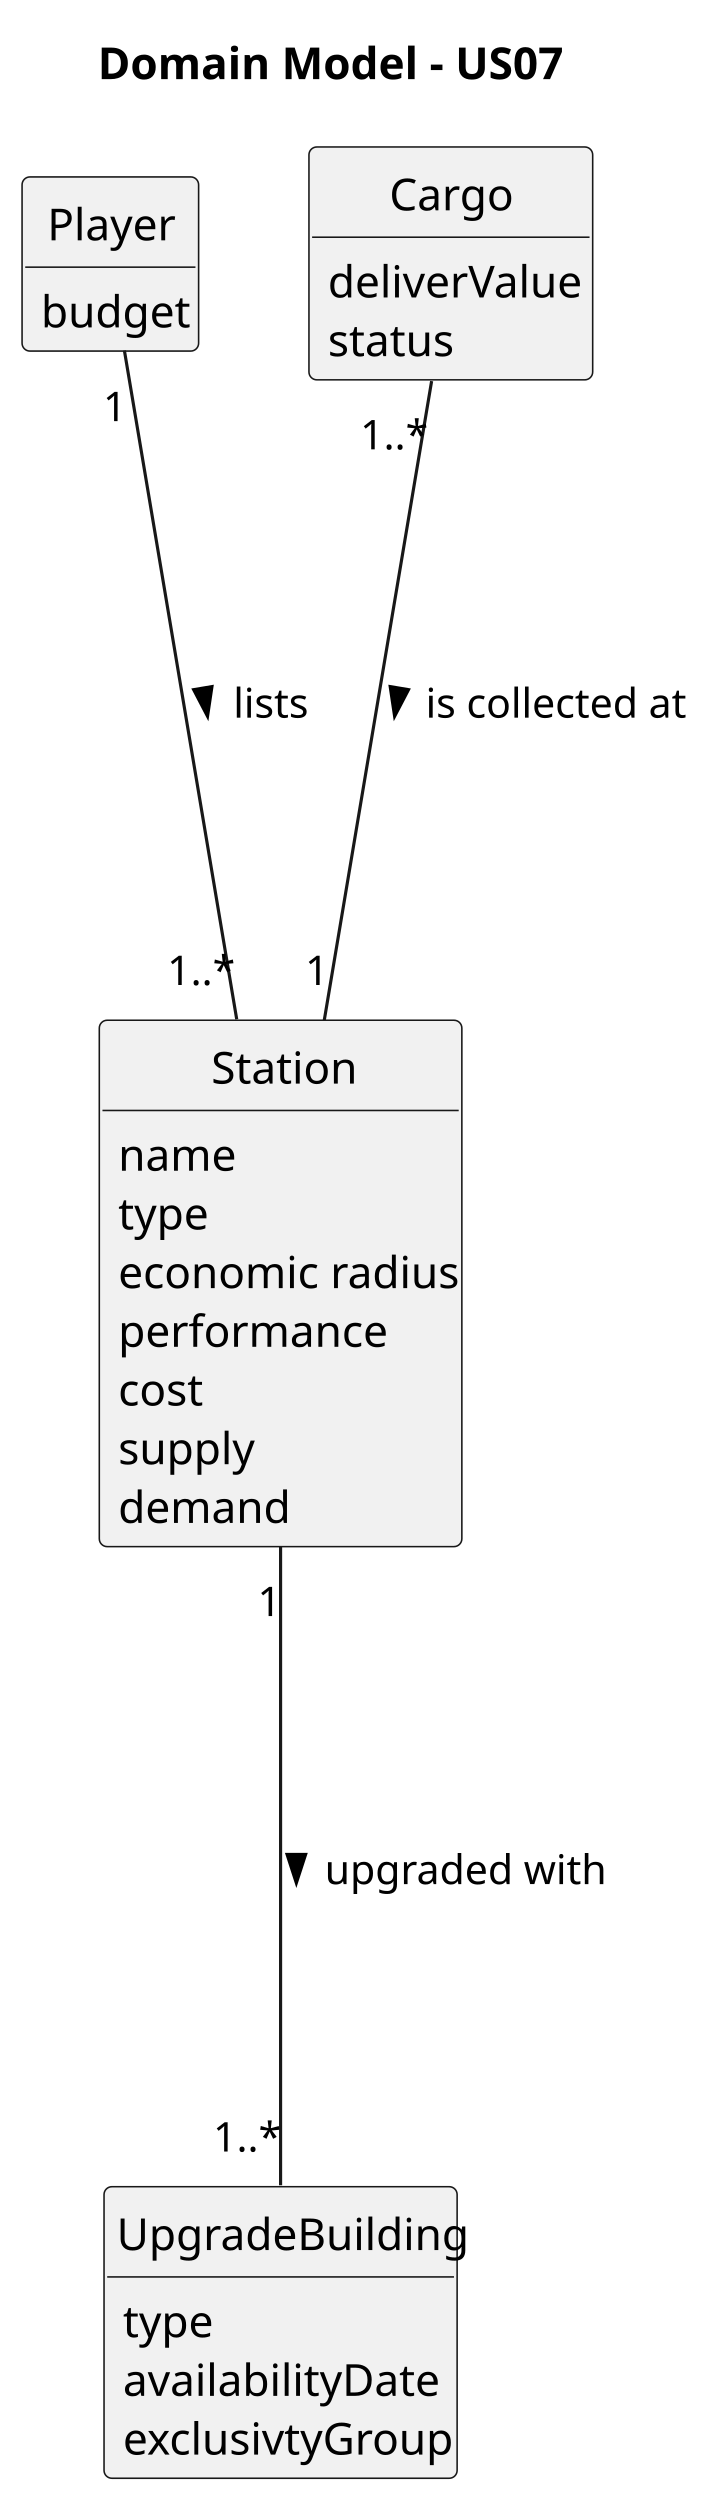
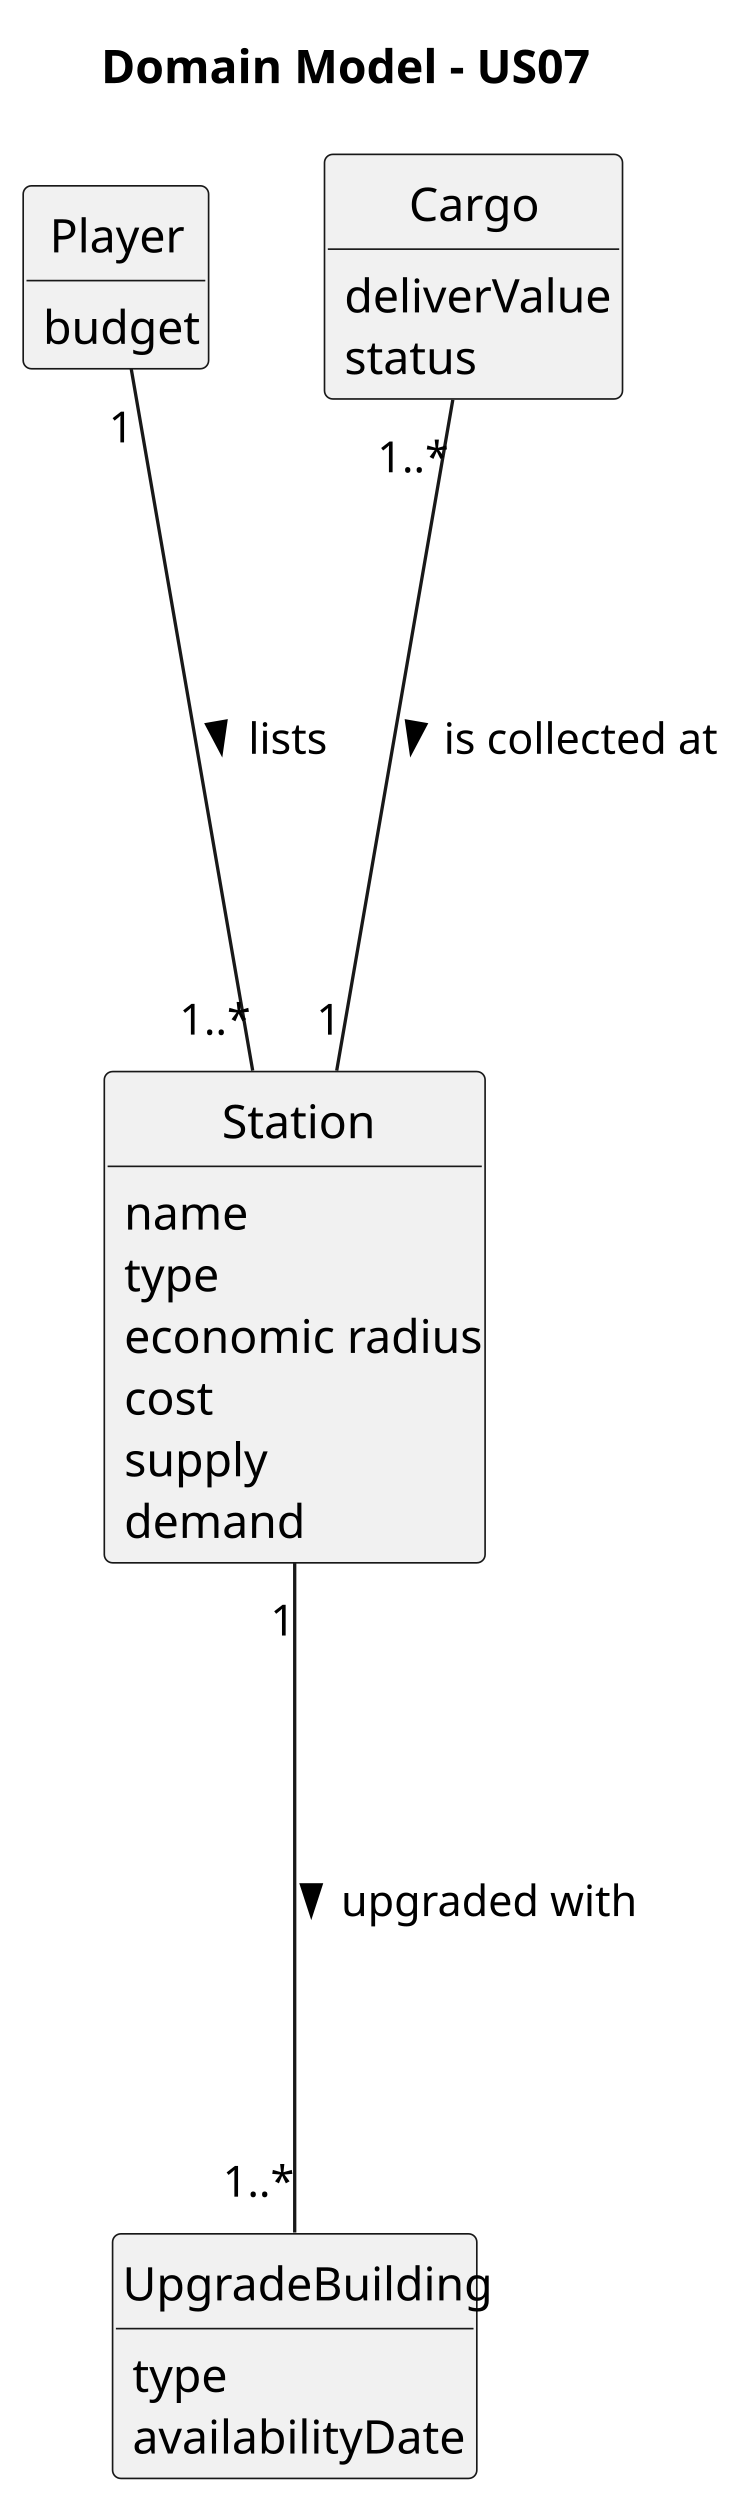
- <svg xmlns="http://www.w3.org/2000/svg" contentStyleType="text/css" height="793px" preserveAspectRatio="none" style="width:224px;height:793px;background:#FFFFFF;" version="1.1" viewBox="0 0 224 793" width="224px" zoomAndPan="magnify">
+ <svg xmlns="http://www.w3.org/2000/svg" contentStyleType="text/css" height="755px" preserveAspectRatio="none" style="width:223px;height:755px;background:#FFFFFF;" version="1.1" viewBox="0 0 223 755" width="223px" zoomAndPan="magnify">
  <defs />
  <g>
-     <text fill="#000000" font-family="sans-serif" font-size="14" font-weight="bold" lengthAdjust="spacing" textLength="148" x="31" y="25.107">Domain Model - US07</text>
+     <text fill="#000000" font-family="sans-serif" font-size="14" font-weight="bold" lengthAdjust="spacing" textLength="148" x="30.5" y="25.107">Domain Model - US07</text>
    <g id="elem_Station">
-       <rect codeLine="11" fill="#F1F1F1" height="166.969" id="Station" rx="2.5" ry="2.5" style="stroke:#181818;stroke-width:0.5;" width="115" x="31.5" y="323.621" />
+       <rect codeLine="11" fill="#F1F1F1" height="148.348" id="Station" rx="2.5" ry="2.5" style="stroke:#181818;stroke-width:0.5;" width="115" x="31.5" y="323.621" />
      <text fill="#000000" font-family="sans-serif" font-size="14" lengthAdjust="spacing" textLength="44" x="67" y="343.728">Station</text>
      <line style="stroke:#181818;stroke-width:0.5;" x1="32.5" x2="145.5" y1="352.242" y2="352.242" />
      <text fill="#000000" font-family="sans-serif" font-size="14" lengthAdjust="spacing" textLength="35" x="37.5" y="371.35">name</text>
      <text fill="#000000" font-family="sans-serif" font-size="14" lengthAdjust="spacing" textLength="27" x="37.5" y="389.971">type</text>
      <text fill="#000000" font-family="sans-serif" font-size="14" lengthAdjust="spacing" textLength="103" x="37.5" y="408.592">economic radius</text>
-       <text fill="#000000" font-family="sans-serif" font-size="14" lengthAdjust="spacing" textLength="80" x="37.5" y="427.213">performance</text>
-       <text fill="#000000" font-family="sans-serif" font-size="14" lengthAdjust="spacing" textLength="26" x="37.5" y="445.834">cost</text>
-       <text fill="#000000" font-family="sans-serif" font-size="14" lengthAdjust="spacing" textLength="41" x="37.5" y="464.455">supply</text>
-       <text fill="#000000" font-family="sans-serif" font-size="14" lengthAdjust="spacing" textLength="51" x="37.5" y="483.076">demand</text>
+       <text fill="#000000" font-family="sans-serif" font-size="14" lengthAdjust="spacing" textLength="26" x="37.5" y="427.213">cost</text>
+       <text fill="#000000" font-family="sans-serif" font-size="14" lengthAdjust="spacing" textLength="41" x="37.5" y="445.834">supply</text>
+       <text fill="#000000" font-family="sans-serif" font-size="14" lengthAdjust="spacing" textLength="51" x="37.5" y="464.455">demand</text>
    </g>
    <g id="elem_UpgradeBuilding">
-       <rect codeLine="21" fill="#F1F1F1" height="92.484" id="UpgradeBuilding" rx="2.5" ry="2.5" style="stroke:#181818;stroke-width:0.5;" width="112" x="33" y="693.621" />
-       <text fill="#000000" font-family="sans-serif" font-size="14" lengthAdjust="spacing" textLength="104" x="37" y="713.729">UpgradeBuilding</text>
-       <line style="stroke:#181818;stroke-width:0.5;" x1="34" x2="144" y1="722.242" y2="722.242" />
-       <text fill="#000000" font-family="sans-serif" font-size="14" lengthAdjust="spacing" textLength="27" x="39" y="741.35">type</text>
-       <text fill="#000000" font-family="sans-serif" font-size="14" lengthAdjust="spacing" textLength="95" x="39" y="759.971">availabilityDate</text>
-       <text fill="#000000" font-family="sans-serif" font-size="14" lengthAdjust="spacing" textLength="100" x="39" y="778.592">exclusivtyGroup</text>
+       <rect codeLine="20" fill="#F1F1F1" height="73.863" id="UpgradeBuilding" rx="2.5" ry="2.5" style="stroke:#181818;stroke-width:0.5;" width="110" x="34" y="674.621" />
+       <text fill="#000000" font-family="sans-serif" font-size="14" lengthAdjust="spacing" textLength="104" x="37" y="694.729">UpgradeBuilding</text>
+       <line style="stroke:#181818;stroke-width:0.5;" x1="35" x2="143" y1="703.242" y2="703.242" />
+       <text fill="#000000" font-family="sans-serif" font-size="14" lengthAdjust="spacing" textLength="27" x="40" y="722.35">type</text>
+       <text fill="#000000" font-family="sans-serif" font-size="14" lengthAdjust="spacing" textLength="95" x="40" y="740.971">availabilityDate</text>
    </g>
    <g id="elem_Player">
-       <rect codeLine="28" fill="#F1F1F1" height="55.242" id="Player" rx="2.5" ry="2.5" style="stroke:#181818;stroke-width:0.5;" width="56" x="7" y="56.121" />
+       <rect codeLine="26" fill="#F1F1F1" height="55.242" id="Player" rx="2.5" ry="2.5" style="stroke:#181818;stroke-width:0.5;" width="56" x="7" y="56.121" />
      <text fill="#000000" font-family="sans-serif" font-size="14" lengthAdjust="spacing" textLength="40" x="15" y="76.228">Player</text>
      <line style="stroke:#181818;stroke-width:0.5;" x1="8" x2="62" y1="84.742" y2="84.742" />
      <text fill="#000000" font-family="sans-serif" font-size="14" lengthAdjust="spacing" textLength="44" x="13" y="103.85">budget</text>
    </g>
    <g id="elem_Cargo">
-       <rect codeLine="32" fill="#F1F1F1" height="73.863" id="Cargo" rx="2.5" ry="2.5" style="stroke:#181818;stroke-width:0.5;" width="90" x="98" y="46.621" />
+       <rect codeLine="30" fill="#F1F1F1" height="73.863" id="Cargo" rx="2.5" ry="2.5" style="stroke:#181818;stroke-width:0.5;" width="90" x="98" y="46.621" />
      <text fill="#000000" font-family="sans-serif" font-size="14" lengthAdjust="spacing" textLength="39" x="123.5" y="66.728">Cargo</text>
      <line style="stroke:#181818;stroke-width:0.5;" x1="99" x2="187" y1="75.242" y2="75.242" />
      <text fill="#000000" font-family="sans-serif" font-size="14" lengthAdjust="spacing" textLength="78" x="104" y="94.35">deliverValue</text>
      <text fill="#000000" font-family="sans-serif" font-size="14" lengthAdjust="spacing" textLength="38" x="104" y="112.971">status</text>
    </g>
    <g id="link_Station_UpgradeBuilding">
-       <path codeLine="37" d="M89,490.671 C89,554.721 89,641.101 89,693.171 " fill="none" id="Station-UpgradeBuilding" style="stroke:#181818;stroke-width:1.0;" />
-       <polygon fill="#000000" points="94,597.267,96.939,588.221,91.061,588.221,94,597.267" style="stroke:#000000;stroke-width:1.0;" />
-       <text fill="#000000" font-family="sans-serif" font-size="13" lengthAdjust="spacing" textLength="80" x="103" y="597.649">upgraded with</text>
-       <text fill="#000000" font-family="sans-serif" font-size="13" lengthAdjust="spacing" textLength="7" x="81.699" y="512.624">1</text>
-       <text fill="#000000" font-family="sans-serif" font-size="13" lengthAdjust="spacing" textLength="20" x="67.594" y="682.458">1..*</text>
+       <path codeLine="35" d="M89,471.771 C89,535.351 89,624.801 89,674.221 " fill="none" id="Station-UpgradeBuilding" style="stroke:#181818;stroke-width:1.0;" />
+       <polygon fill="#000000" points="94,578.267,96.939,569.221,91.061,569.221,94,578.267" style="stroke:#000000;stroke-width:1.0;" />
+       <text fill="#000000" font-family="sans-serif" font-size="13" lengthAdjust="spacing" textLength="80" x="103" y="578.649">upgraded with</text>
+       <text fill="#000000" font-family="sans-serif" font-size="13" lengthAdjust="spacing" textLength="7" x="81.656" y="493.933">1</text>
+       <text fill="#000000" font-family="sans-serif" font-size="13" lengthAdjust="spacing" textLength="20" x="67.281" y="663.397">1..*</text>
    </g>
    <g id="link_Player_Station">
-       <path codeLine="38" d="M39.46,111.201 C47.18,157.161 63.33,253.281 75.09,323.331 " fill="none" id="Player-Station" style="stroke:#181818;stroke-width:1.0;" />
-       <polygon fill="#000000" points="65.828,227.197,67.228,217.791,61.432,218.764,65.828,227.197" style="stroke:#000000;stroke-width:1.0;" />
-       <text fill="#000000" font-family="sans-serif" font-size="13" lengthAdjust="spacing" textLength="24" x="74" y="227.649">lists</text>
-       <text fill="#000000" font-family="sans-serif" font-size="13" lengthAdjust="spacing" textLength="7" x="32.682" y="133.579">1</text>
-       <text fill="#000000" font-family="sans-serif" font-size="13" lengthAdjust="spacing" textLength="20" x="53.035" y="312.442">1..*</text>
+       <path codeLine="36" d="M39.6,111.221 C47.65,157.711 64.54,255.281 76.31,323.321 " fill="none" id="Player-Station" style="stroke:#181818;stroke-width:1.0;" />
+       <polygon fill="#000000" points="66.853,227.193,68.206,217.78,62.414,218.782,66.853,227.193" style="stroke:#000000;stroke-width:1.0;" />
+       <text fill="#000000" font-family="sans-serif" font-size="13" lengthAdjust="spacing" textLength="24" x="75" y="227.649">lists</text>
+       <text fill="#000000" font-family="sans-serif" font-size="13" lengthAdjust="spacing" textLength="7" x="32.854" y="133.603">1</text>
+       <text fill="#000000" font-family="sans-serif" font-size="13" lengthAdjust="spacing" textLength="20" x="54.147" y="312.455">1..*</text>
    </g>
    <g id="link_Cargo_Station">
-       <path codeLine="39" d="M136.91,120.881 C128.7,169.731 113.86,258.121 102.86,323.601 " fill="none" id="Cargo-Station" style="stroke:#181818;stroke-width:1.0;" />
-       <polygon fill="#000000" points="125.172,227.197,129.568,218.764,123.772,217.791,125.172,227.197" style="stroke:#000000;stroke-width:1.0;" />
-       <text fill="#000000" font-family="sans-serif" font-size="13" lengthAdjust="spacing" textLength="81" x="135" y="227.649">is collected at</text>
-       <text fill="#000000" font-family="sans-serif" font-size="13" lengthAdjust="spacing" textLength="20" x="114.245" y="142.524">1..*</text>
-       <text fill="#000000" font-family="sans-serif" font-size="13" lengthAdjust="spacing" textLength="7" x="96.783" y="312.448">1</text>
+       <path codeLine="37" d="M136.75,120.721 C128.22,170.041 112.71,259.641 101.68,323.341 " fill="none" id="Cargo-Station" style="stroke:#181818;stroke-width:1.0;" />
+       <polygon fill="#000000" points="124.147,227.193,128.586,218.782,122.794,217.78,124.147,227.193" style="stroke:#000000;stroke-width:1.0;" />
+       <text fill="#000000" font-family="sans-serif" font-size="13" lengthAdjust="spacing" textLength="81" x="134" y="227.649">is collected at</text>
+       <text fill="#000000" font-family="sans-serif" font-size="13" lengthAdjust="spacing" textLength="20" x="113.957" y="142.624">1..*</text>
+       <text fill="#000000" font-family="sans-serif" font-size="13" lengthAdjust="spacing" textLength="7" x="95.555" y="312.477">1</text>
    </g>
  </g>
</svg>
